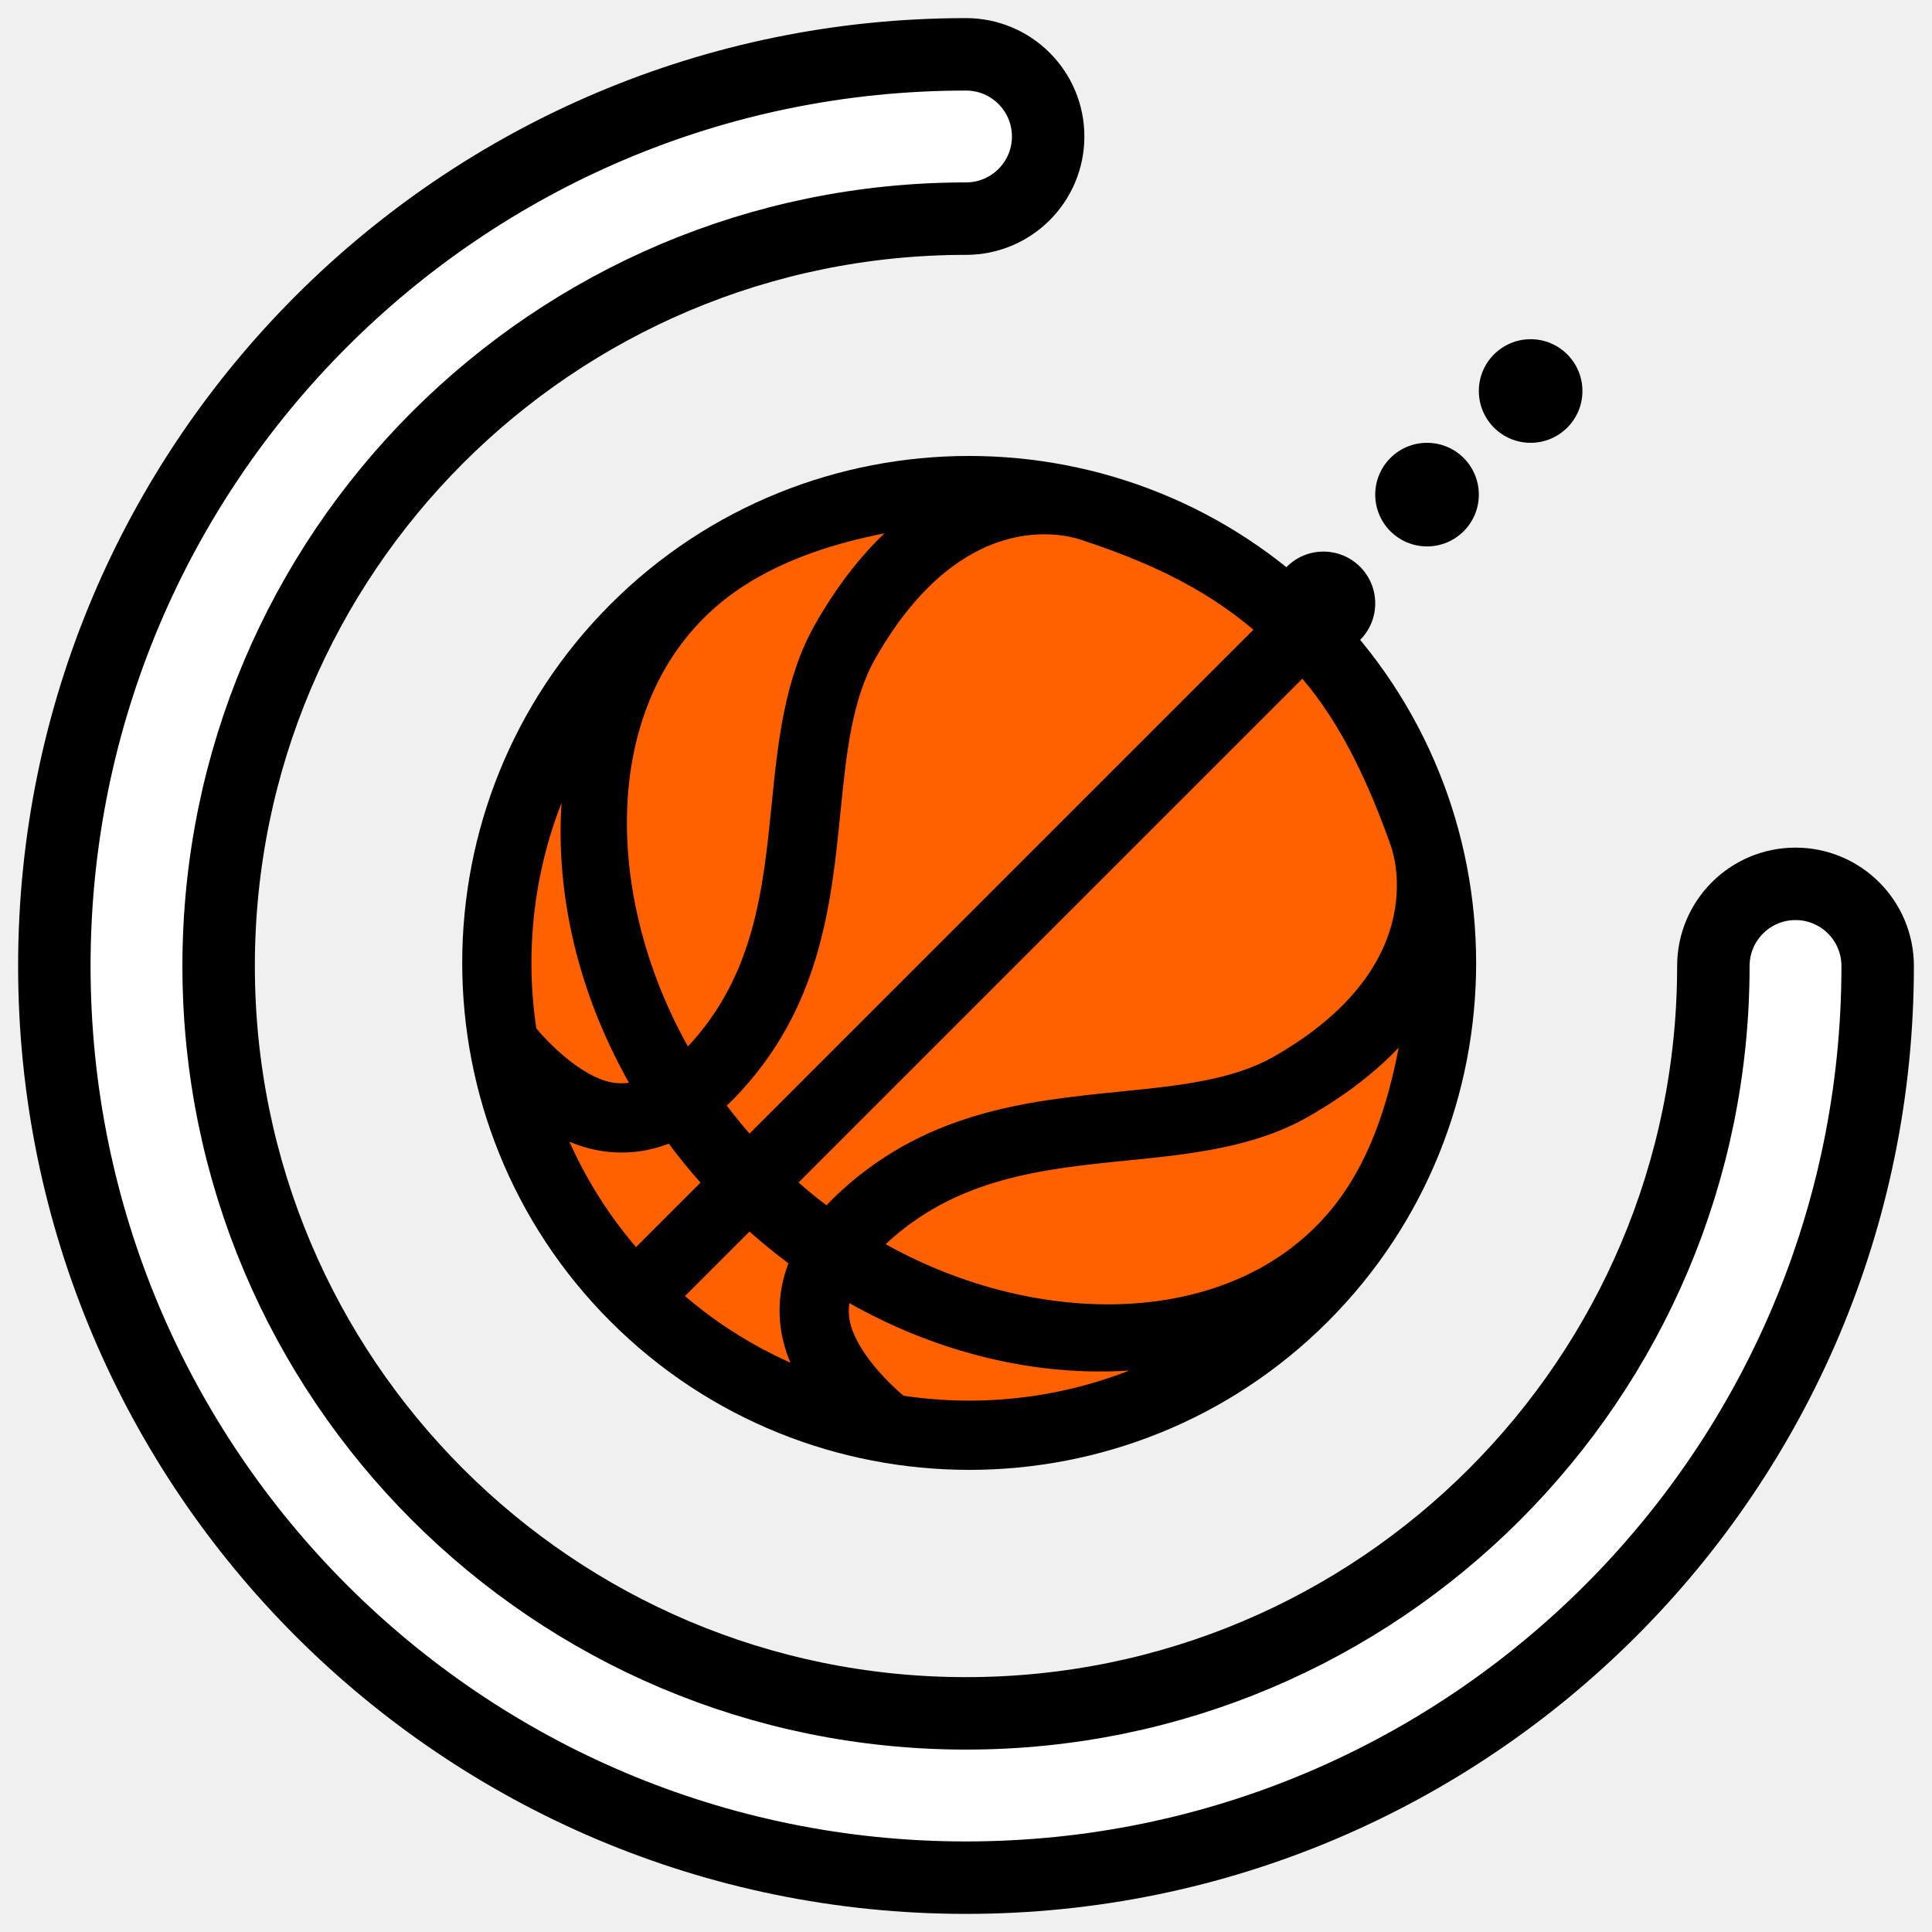
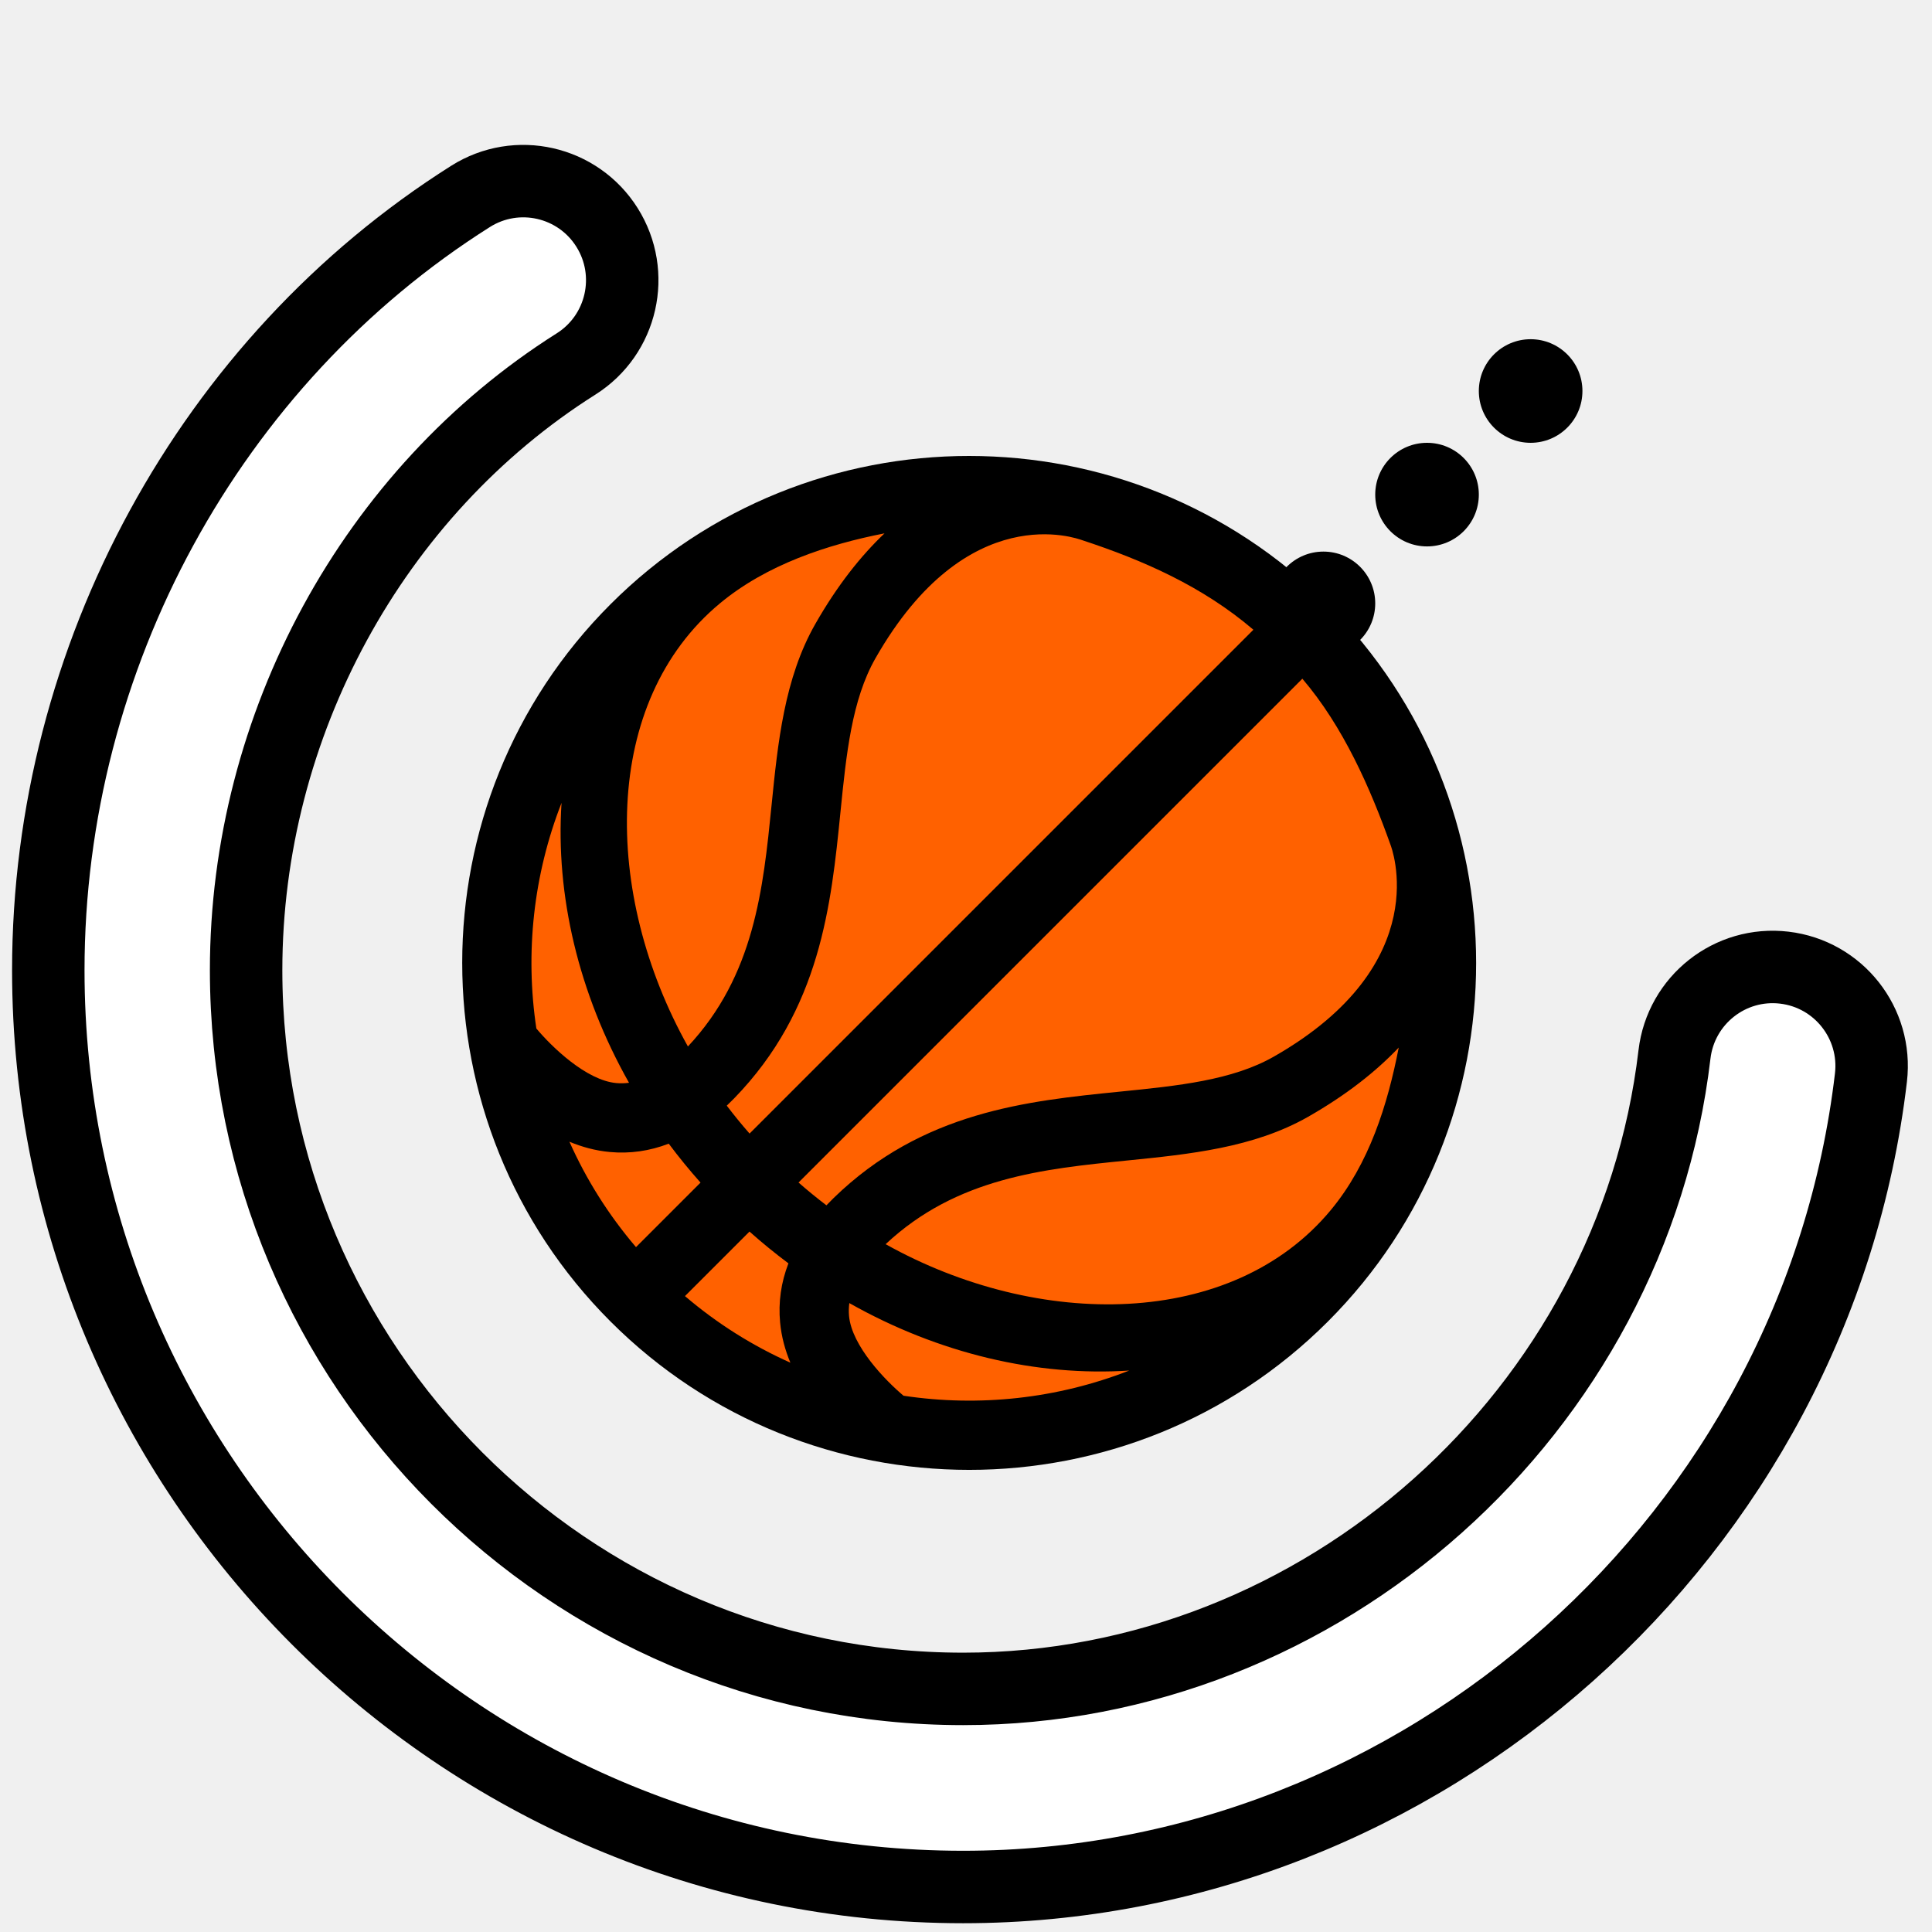
<svg xmlns="http://www.w3.org/2000/svg" width="320px" height="320px" viewBox="0 0 320 320" version="1.1">
  <defs />
  <g id="Recers" stroke="none" stroke-width="1" fill="none" fill-rule="evenodd">
    <g id="Group-6" transform="translate(210.6213, 56.18343)" fill="#000000">
      <circle id="Oval-2" cx="8.58" cy="43.757" r="8.58" />
      <circle id="Oval-2" cx="25.74" cy="25.74" r="8.58" />
      <circle id="Oval-2" cx="42.899" cy="8.58" r="8.58" />
    </g>
-     <path d="M160,9 C167.515,9 173.607,15.092 173.607,22.607 C173.607,30.121 167.515,36.213 160,36.213 C91.634,36.213 36.213,91.634 36.213,160 C36.213,228.366 91.634,283.787 160,283.787 C228.366,283.787 283.787,228.366 283.787,160 C283.787,152.485 289.879,146.393 297.393,146.393 C304.908,146.393 311,152.485 311,160 C311,243.395 243.395,311 160,311 C76.605,311 9,243.395 9,160 C9,76.605 76.605,9 160,9 Z" id="Oval-Copy" stroke="#000000" stroke-width="12" fill="#FFFFFF" fill-rule="nonzero" />
    <g id="Group-4-Copy" transform="translate(160.429, 159.571) rotate(-225) translate(-160.429, -159.571) translate(75.91716, 75.05917)" fill-rule="nonzero">
      <path d="M84.014,9.481 C42.656,9.481 9.009,43.296 9.009,84.86 C9.009,126.424 42.656,160.239 84.014,160.239 C125.372,160.239 159.019,126.424 159.019,84.86 C159.019,43.296 125.372,9.481 84.014,9.481 Z" id="Path-Copy-2" fill="#FF6100" />
      <path d="M84.385,0.499 C38.06,0.499 0.371,38.182 0.371,84.501 C0.371,130.82 38.06,168.503 84.385,168.503 C130.711,168.503 168.399,130.82 168.399,84.501 C168.399,38.182 130.711,0.499 84.385,0.499 Z M48.87,147.68 C48.689,147.594 29.505,139.26 37.731,109.205 C39.825,101.553 45.566,94.53 51.644,87.095 C61.393,75.169 72.442,61.652 72.725,41.097 C72.733,40.521 72.729,39.953 72.713,39.393 C74.667,39.128 76.647,38.926 78.651,38.795 L78.651,156.809 C68.224,155.99 57.862,151.944 48.87,147.68 Z M13.083,97.883 C10.721,72.437 33.288,49.672 61.23,41.775 C60.707,57.875 51.591,69.038 42.764,79.837 C36.196,87.871 29.404,96.179 26.667,106.178 C24.714,113.316 24.025,119.527 24.161,124.897 C18.764,116.878 14.009,107.855 13.083,97.883 Z M64.425,20.252 C62.577,18.72 60.562,17.582 58.507,16.742 C64.845,14.313 71.607,12.747 78.65,12.194 L78.65,27.308 C75.849,27.471 73.087,27.752 70.368,28.146 C68.988,25.035 67.009,22.394 64.425,20.252 Z M98.402,28.146 C95.684,27.752 92.921,27.471 90.12,27.308 L90.12,12.193 C97.163,12.746 103.925,14.313 110.264,16.741 C108.209,17.582 106.194,18.719 104.347,20.251 C101.762,22.394 99.783,25.035 98.402,28.146 Z M120.653,147.251 C111.218,152.012 101.208,155.938 90.12,156.809 L90.12,38.795 C92.124,38.926 94.104,39.128 96.058,39.393 C96.043,39.953 96.039,40.521 96.047,41.097 C96.329,61.652 107.379,75.169 117.127,87.095 C123.205,94.53 128.947,101.553 131.041,109.205 C139.149,138.835 121.391,146.878 120.653,147.251 Z M155.687,97.44 C154.761,107.412 150.007,116.878 144.61,124.897 C144.746,119.527 144.057,113.316 142.103,106.178 C139.367,96.179 132.575,87.871 126.007,79.837 C117.18,69.038 108.064,57.875 107.54,41.775 C135.482,49.672 158.05,71.995 155.687,97.44 Z M150.875,55.507 C140.785,43.998 126.616,35.193 110.188,30.624 C110.619,30.059 111.101,29.553 111.636,29.106 C115.469,25.901 123.423,25.778 127.396,26.129 C137.583,33.652 145.737,43.774 150.875,55.507 Z M41.384,26.122 C45.288,25.78 53.257,25.89 57.104,29.079 C57.65,29.533 58.142,30.049 58.582,30.624 C42.154,35.193 27.985,43.999 17.896,55.507 C23.035,43.77 31.193,33.646 41.384,26.122 Z" id="Shape" fill="#000000" transform="translate(84.38534, 84.50102) rotate(90) translate(-84.38534, -84.50102) " />
    </g>
+     <g id="Wheelchair_symbol" transform="translate(0, 11)" fill="#FFFFFF" fill-rule="nonzero" stroke="#000000" stroke-width="12">
+       <path d="M77.937,21.53 C85.595,16.694 95.717,18.996 100.539,26.666 C105.357,34.328 103.065,44.452 95.415,49.283 C61.777,70.528 40.764,109.123 40.764,149.692 C40.764,215.237 94.143,268.735 159.527,268.735 C219.012,268.735 270.365,222.889 277.347,163.642 C278.408,154.646 286.551,148.209 295.54,149.273 C304.527,150.337 310.946,158.494 309.886,167.488 C300.959,243.237 235.638,301.546 159.527,301.546 C76.041,301.546 8,233.352 8,149.692 C8,97.89 34.755,48.802 77.937,21.53 Z" id="Shape-Copy" />
+     </g>
  </g>
</svg>
